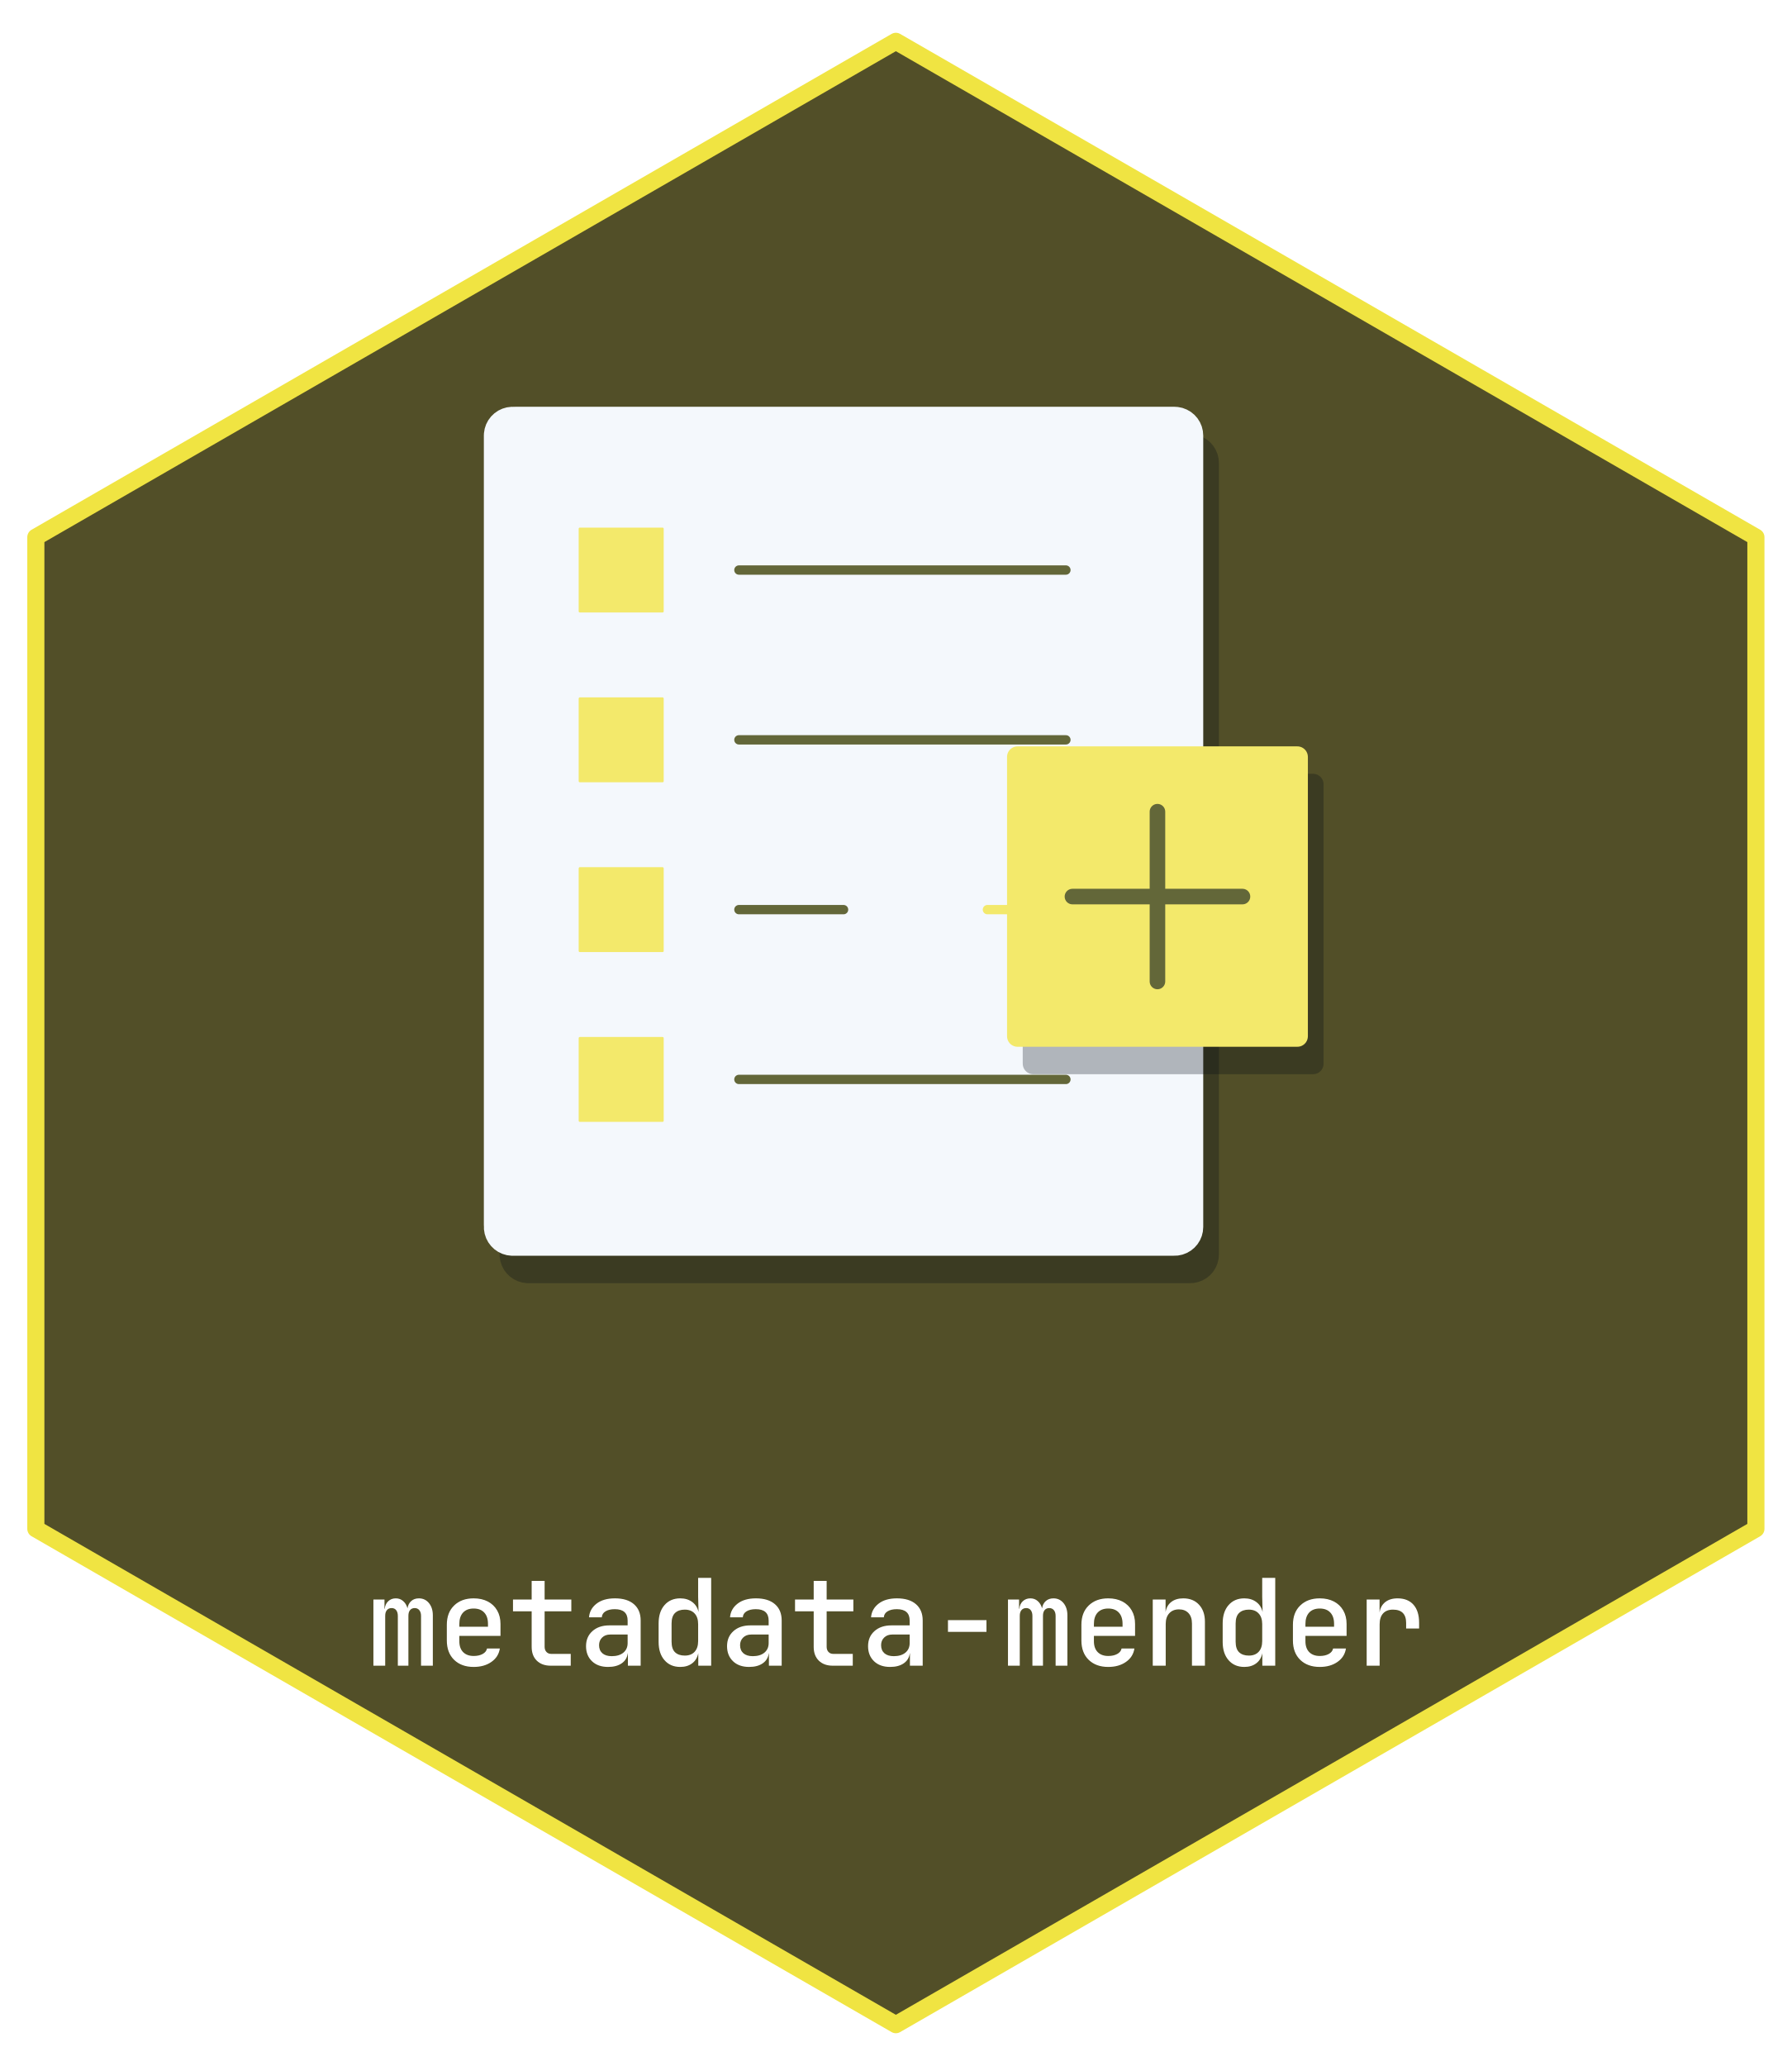
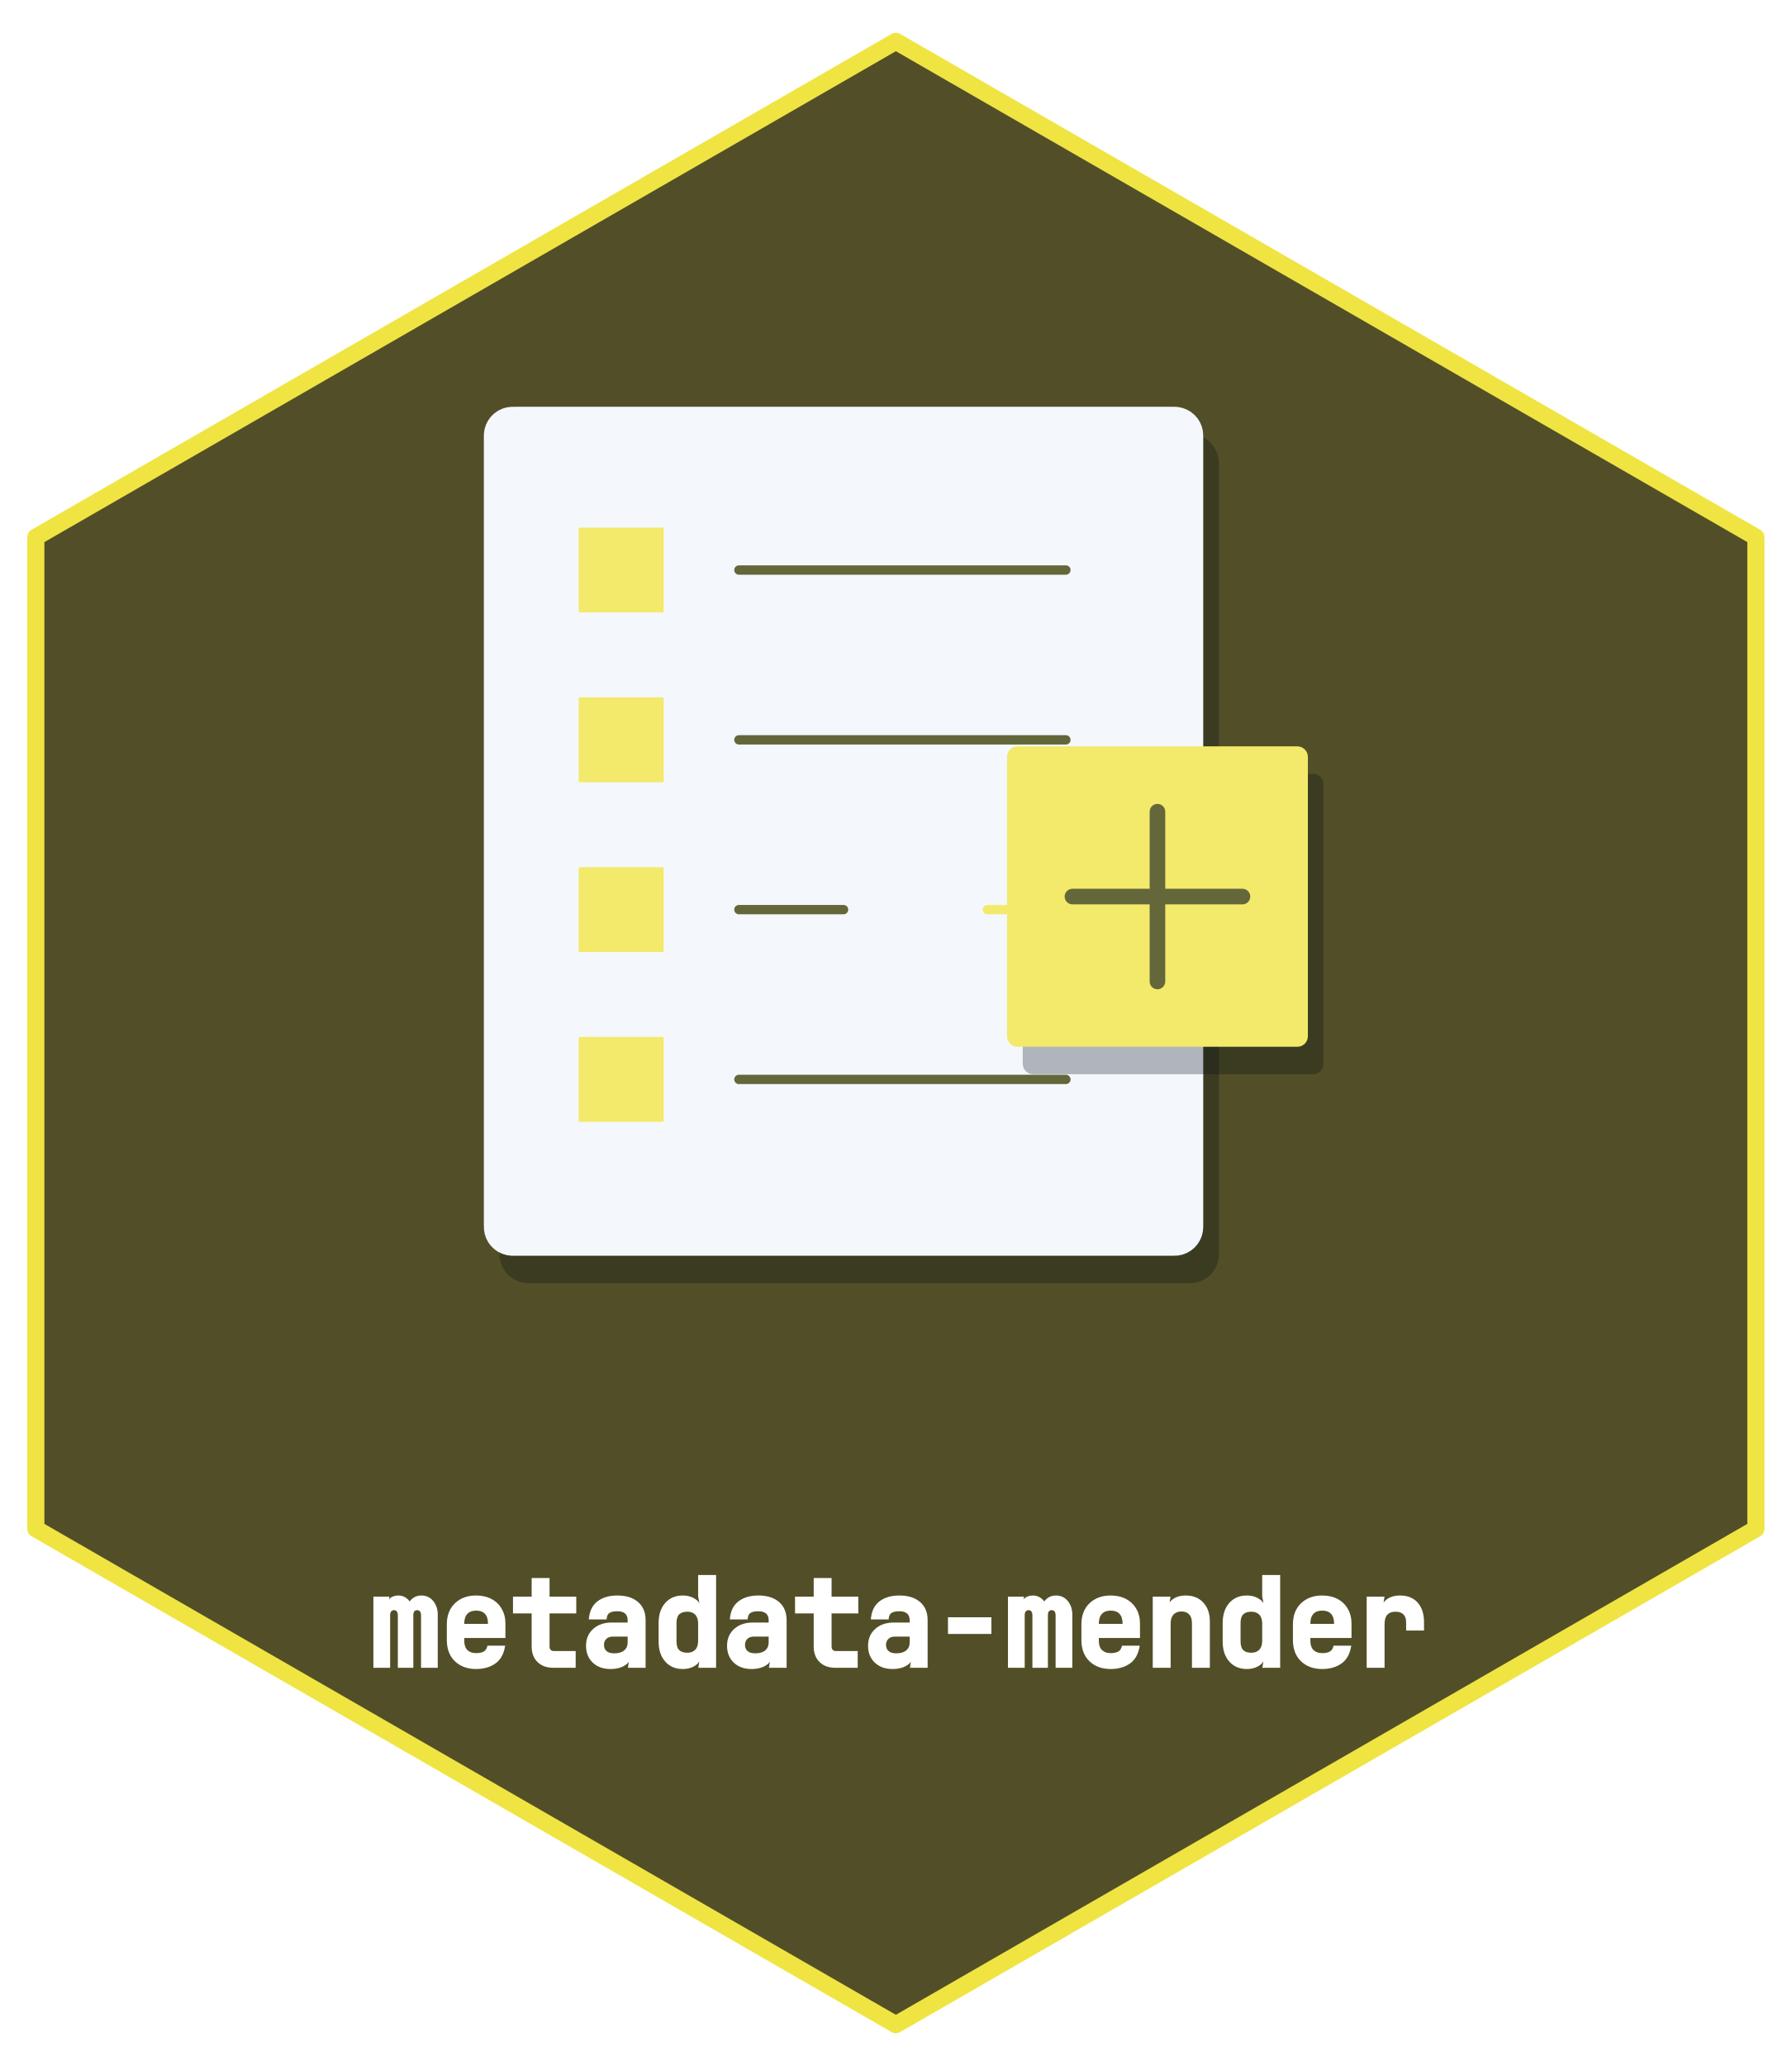
- <svg xmlns="http://www.w3.org/2000/svg" xmlns:xlink="http://www.w3.org/1999/xlink" width="432pt" height="498pt" viewBox="0 0 432 498">
+ <svg xmlns="http://www.w3.org/2000/svg" xmlns:xlink="http://www.w3.org/1999/xlink" width="432" height="498" viewBox="0 0 432 498">
  <defs>
    <g>
      <g id="glyph-0-0">
-         <path d="M 1.531 0 L 1.531 -15.953 L 4.203 -15.953 L 4.203 -13.719 L 4.266 -13.719 C 4.336 -14.469 4.613 -15.07 5.094 -15.531 C 5.582 -16 6.195 -16.234 6.938 -16.234 C 7.625 -16.234 8.211 -16.016 8.703 -15.578 C 9.203 -15.148 9.551 -14.566 9.75 -13.828 C 9.863 -14.566 10.16 -15.148 10.641 -15.578 C 11.129 -16.016 11.75 -16.234 12.5 -16.234 C 13.488 -16.234 14.297 -15.852 14.922 -15.094 C 15.547 -14.332 15.859 -13.352 15.859 -12.156 L 15.859 0 L 13.016 0 L 13.016 -12 C 13.016 -12.582 12.879 -13.039 12.609 -13.375 C 12.336 -13.719 11.961 -13.891 11.484 -13.891 C 11.004 -13.891 10.629 -13.723 10.359 -13.391 C 10.098 -13.066 9.969 -12.613 9.969 -12.031 L 9.969 0 L 7.422 0 L 7.422 -12 C 7.422 -12.582 7.289 -13.039 7.031 -13.375 C 6.77 -13.719 6.398 -13.891 5.922 -13.891 C 5.43 -13.891 5.051 -13.723 4.781 -13.391 C 4.508 -13.066 4.375 -12.613 4.375 -12.031 L 4.375 0 Z M 1.531 0 " />
+         <path d="M 1.531 0 L 1.531 -17.141 L 5.391 -17.141 L 4.859 -14.375 L 4.797 -14.375 C 4.535 -15.27 4.703 -16 5.297 -16.562 C 5.891 -17.133 6.633 -17.422 7.531 -17.422 C 8.363 -17.422 9.078 -17.16 9.672 -16.641 C 10.273 -16.117 10.477 -15.758 10.281 -15.562 C 10.07 -15.738 10.266 -16.094 10.859 -16.625 C 11.453 -17.156 12.195 -17.422 13.094 -17.422 C 14.27 -17.422 15.223 -16.977 15.953 -16.094 C 16.68 -15.207 17.047 -14.094 17.047 -12.75 L 17.047 0 L 13.016 0 L 13.016 -12.594 C 13.016 -13.039 12.93 -13.367 12.766 -13.578 C 12.598 -13.785 12.367 -13.891 12.078 -13.891 C 11.785 -13.891 11.555 -13.789 11.391 -13.594 C 11.234 -13.395 11.156 -13.07 11.156 -12.625 L 11.156 0 L 7.422 0 L 7.422 -12.594 C 7.422 -13.039 7.336 -13.367 7.172 -13.578 C 7.016 -13.785 6.797 -13.891 6.516 -13.891 C 6.211 -13.891 5.977 -13.785 5.812 -13.578 C 5.645 -13.379 5.562 -13.062 5.562 -12.625 L 5.562 0 Z M 1.531 0 " />
      </g>
      <g id="glyph-0-1">
-         <path d="M 8.703 0.297 C 6.742 0.297 5.176 -0.27 4 -1.406 C 2.82 -2.551 2.234 -4.113 2.234 -6.094 L 2.234 -9.859 C 2.234 -11.828 2.82 -13.379 4 -14.516 C 5.176 -15.66 6.742 -16.234 8.703 -16.234 C 10.016 -16.234 11.156 -15.977 12.125 -15.469 C 13.094 -14.957 13.844 -14.238 14.375 -13.312 C 14.906 -12.383 15.172 -11.301 15.172 -10.062 L 15.172 -7.188 L 5.25 -7.188 L 5.25 -5.891 C 5.25 -4.766 5.555 -3.891 6.172 -3.266 C 6.797 -2.648 7.641 -2.344 8.703 -2.344 C 9.566 -2.344 10.289 -2.504 10.875 -2.828 C 11.457 -3.148 11.805 -3.586 11.922 -4.141 L 15.016 -4.141 C 14.805 -2.785 14.125 -1.707 12.969 -0.906 C 11.82 -0.102 10.398 0.297 8.703 0.297 Z M 5.25 -10.062 L 5.25 -9.391 L 12.156 -9.391 L 12.156 -10.094 C 12.156 -11.27 11.852 -12.176 11.25 -12.812 C 10.656 -13.457 9.805 -13.781 8.703 -13.781 C 7.598 -13.781 6.742 -13.453 6.141 -12.797 C 5.547 -12.148 5.25 -11.238 5.25 -10.062 Z M 5.25 -10.062 " />
+         <path d="M 9.297 0.297 C 7.18 0.297 5.473 -0.328 4.172 -1.578 C 2.879 -2.836 2.234 -4.539 2.234 -6.688 L 2.234 -10.453 C 2.234 -12.586 2.879 -14.281 4.172 -15.531 C 5.473 -16.789 7.18 -17.422 9.297 -17.422 C 10.703 -17.422 11.938 -17.141 13 -16.578 C 14.062 -16.016 14.883 -15.223 15.469 -14.203 C 16.062 -13.18 16.359 -12 16.359 -10.656 L 16.359 -7.188 L 6.438 -7.188 L 6.438 -6.484 C 6.438 -5.523 6.688 -4.789 7.188 -4.281 C 7.695 -3.781 8.398 -3.531 9.297 -3.531 C 10.055 -3.531 10.664 -3.656 11.125 -3.906 C 11.582 -4.164 11.883 -4.641 12.031 -5.328 L 16.297 -5.328 C 15.992 -3.348 15.207 -1.914 13.938 -1.031 C 12.664 -0.145 11.117 0.297 9.297 0.297 Z M 6.438 -10.656 L 6.438 -10.578 L 12.156 -10.578 L 12.156 -10.688 C 12.156 -11.707 11.91 -12.477 11.422 -13 C 10.941 -13.52 10.234 -13.781 9.297 -13.781 C 8.367 -13.781 7.66 -13.516 7.172 -12.984 C 6.68 -12.453 6.438 -11.676 6.438 -10.656 Z M 6.438 -10.656 " />
      </g>
      <g id="glyph-0-2">
-         <path d="M 10.297 0 C 8.879 0 7.754 -0.406 6.922 -1.219 C 6.098 -2.031 5.688 -3.133 5.688 -4.531 L 5.688 -13.109 L 1.188 -13.109 L 1.188 -15.953 L 5.688 -15.953 L 5.688 -20.438 L 8.812 -20.438 L 8.812 -15.953 L 15.25 -15.953 L 15.25 -13.109 L 8.812 -13.109 L 8.812 -4.547 C 8.812 -4.047 8.957 -3.633 9.25 -3.312 C 9.539 -3 9.938 -2.844 10.438 -2.844 L 15.109 -2.844 L 15.109 0 Z M 10.297 0 " />
+         <path d="M 10.891 0 C 9.305 0 8.039 -0.461 7.094 -1.391 C 6.156 -2.316 5.688 -3.562 5.688 -5.125 L 5.688 -13.109 L 1.188 -13.109 L 1.188 -17.141 L 5.688 -17.141 L 5.688 -21.625 L 10 -21.625 L 10 -17.141 L 16.438 -17.141 L 16.438 -13.109 L 10 -13.109 L 10 -5.141 C 10 -4.797 10.086 -4.523 10.266 -4.328 C 10.453 -4.129 10.707 -4.031 11.031 -4.031 L 16.297 -4.031 L 16.297 0 Z M 10.891 0 " />
      </g>
      <g id="glyph-0-3">
-         <path d="M 7.109 0.297 C 5.484 0.297 4.191 -0.16 3.234 -1.078 C 2.273 -2.004 1.797 -3.211 1.797 -4.703 C 1.797 -6.203 2.305 -7.41 3.328 -8.328 C 4.359 -9.254 5.723 -9.719 7.422 -9.719 L 11.828 -9.719 L 11.828 -10.875 C 11.828 -12.707 10.797 -13.625 8.734 -13.625 C 7.805 -13.625 7.062 -13.453 6.5 -13.109 C 5.938 -12.766 5.633 -12.281 5.594 -11.656 L 2.516 -11.656 C 2.617 -12.988 3.219 -14.082 4.312 -14.938 C 5.414 -15.801 6.898 -16.234 8.766 -16.234 C 10.734 -16.234 12.258 -15.766 13.344 -14.828 C 14.426 -13.891 14.969 -12.582 14.969 -10.906 L 14.969 0 L 11.891 0 L 11.891 -2.984 L 11.859 -2.984 C 11.723 -1.961 11.238 -1.16 10.406 -0.578 C 9.57 0.004 8.473 0.297 7.109 0.297 Z M 8 -2.297 C 9.176 -2.297 10.109 -2.578 10.797 -3.141 C 11.484 -3.711 11.828 -4.484 11.828 -5.453 L 11.828 -7.516 L 7.656 -7.516 C 6.82 -7.516 6.16 -7.27 5.672 -6.781 C 5.18 -6.301 4.938 -5.688 4.938 -4.938 C 4.938 -4.125 5.203 -3.477 5.734 -3 C 6.273 -2.531 7.031 -2.297 8 -2.297 Z M 8 -2.297 " />
+         <path d="M 7.703 0.297 C 5.922 0.297 4.488 -0.219 3.406 -1.25 C 2.332 -2.289 1.797 -3.641 1.797 -5.297 C 1.797 -6.973 2.367 -8.328 3.516 -9.359 C 4.66 -10.391 6.16 -10.906 8.016 -10.906 L 11.828 -10.906 L 11.828 -11.469 C 11.828 -12.906 10.992 -13.625 9.328 -13.625 C 8.516 -13.625 7.895 -13.492 7.469 -13.234 C 7.039 -12.973 6.801 -12.445 6.75 -11.656 L 2.469 -11.656 C 2.613 -13.594 3.297 -15.035 4.516 -15.984 C 5.742 -16.941 7.359 -17.422 9.359 -17.422 C 11.473 -17.422 13.133 -16.895 14.344 -15.844 C 15.551 -14.801 16.156 -13.352 16.156 -11.5 L 16.156 0 L 11.891 0 L 12.453 -3.547 L 12.484 -3.547 C 12.691 -2.316 12.316 -1.367 11.359 -0.703 C 10.41 -0.035 9.191 0.297 7.703 0.297 Z M 8.594 -3.484 C 9.625 -3.484 10.422 -3.711 10.984 -4.172 C 11.547 -4.641 11.828 -5.266 11.828 -6.047 L 11.828 -7.516 L 8.25 -7.516 C 7.582 -7.516 7.062 -7.328 6.688 -6.953 C 6.312 -6.586 6.125 -6.113 6.125 -5.531 C 6.125 -4.895 6.328 -4.395 6.734 -4.031 C 7.148 -3.664 7.77 -3.484 8.594 -3.484 Z M 8.594 -3.484 " />
      </g>
      <g id="glyph-0-4">
-         <path d="M 7.516 0.297 C 5.93 0.297 4.664 -0.242 3.719 -1.328 C 2.77 -2.41 2.297 -3.875 2.297 -5.719 L 2.297 -10.203 C 2.297 -12.055 2.77 -13.523 3.719 -14.609 C 4.664 -15.691 5.93 -16.234 7.516 -16.234 C 8.648 -16.234 9.609 -15.941 10.391 -15.359 C 11.18 -14.785 11.691 -13.977 11.922 -12.938 L 11.828 -16.609 L 11.828 -21.172 L 14.969 -21.172 L 14.969 0 L 11.859 0 L 11.859 -3.016 C 11.648 -1.973 11.16 -1.16 10.391 -0.578 C 9.629 0.004 8.672 0.297 7.516 0.297 Z M 8.609 -2.438 C 9.617 -2.438 10.406 -2.738 10.969 -3.344 C 11.539 -3.957 11.828 -4.82 11.828 -5.938 L 11.828 -10.031 C 11.828 -11.133 11.539 -11.988 10.969 -12.594 C 10.406 -13.207 9.617 -13.516 8.609 -13.516 C 7.609 -13.516 6.828 -13.25 6.266 -12.719 C 5.703 -12.188 5.422 -11.336 5.422 -10.172 L 5.422 -5.797 C 5.422 -4.617 5.703 -3.766 6.266 -3.234 C 6.828 -2.703 7.609 -2.438 8.609 -2.438 Z M 8.609 -2.438 " />
+         <path d="M 8.109 0.297 C 6.348 0.297 4.938 -0.305 3.875 -1.516 C 2.82 -2.723 2.297 -4.32 2.297 -6.312 L 2.297 -10.797 C 2.297 -12.797 2.82 -14.398 3.875 -15.609 C 4.938 -16.816 6.348 -17.422 8.109 -17.422 C 9.367 -17.422 10.445 -17.086 11.344 -16.422 C 12.25 -15.766 12.641 -14.801 12.516 -13.531 L 11.828 -17.203 L 11.828 -22.359 L 16.156 -22.359 L 16.156 0 L 11.859 0 L 12.453 -3.609 C 12.598 -2.336 12.234 -1.367 11.359 -0.703 C 10.484 -0.035 9.398 0.297 8.109 0.297 Z M 9.203 -3.625 C 10.035 -3.625 10.68 -3.867 11.141 -4.359 C 11.598 -4.848 11.828 -5.57 11.828 -6.531 L 11.828 -10.625 C 11.828 -11.57 11.598 -12.289 11.141 -12.781 C 10.68 -13.27 10.035 -13.516 9.203 -13.516 C 8.359 -13.516 7.711 -13.305 7.266 -12.891 C 6.828 -12.473 6.609 -11.766 6.609 -10.766 L 6.609 -6.391 C 6.609 -5.379 6.828 -4.664 7.266 -4.25 C 7.711 -3.832 8.359 -3.625 9.203 -3.625 Z M 9.203 -3.625 " />
      </g>
      <g id="glyph-0-5">
-         <path d="M 4.062 -8.156 L 4.062 -10.984 L 13.344 -10.984 L 13.344 -8.156 Z M 4.062 -8.156 " />
+         <path d="M 4.062 -8.156 L 4.062 -12.172 L 14.531 -12.172 L 14.531 -8.156 Z M 4.062 -8.156 " />
      </g>
      <g id="glyph-0-6">
-         <path d="M 2.438 0 L 2.438 -15.953 L 5.531 -15.953 L 5.531 -12.906 C 5.688 -13.945 6.133 -14.758 6.875 -15.344 C 7.625 -15.938 8.598 -16.234 9.797 -16.234 C 11.391 -16.234 12.656 -15.723 13.594 -14.703 C 14.539 -13.691 15.016 -12.328 15.016 -10.609 L 15.016 0 L 11.891 0 L 11.891 -10.156 C 11.891 -11.25 11.609 -12.094 11.047 -12.688 C 10.484 -13.281 9.723 -13.578 8.766 -13.578 C 7.773 -13.578 6.992 -13.266 6.422 -12.641 C 5.848 -12.023 5.562 -11.164 5.562 -10.062 L 5.562 0 Z M 2.438 0 " />
+         <path d="M 2.438 0 L 2.438 -17.141 L 6.719 -17.141 L 6.125 -13.5 C 5.914 -14.75 6.238 -15.711 7.094 -16.391 C 7.957 -17.078 9.055 -17.422 10.391 -17.422 C 12.16 -17.422 13.57 -16.852 14.625 -15.719 C 15.676 -14.582 16.203 -13.078 16.203 -11.203 L 16.203 0 L 11.891 0 L 11.891 -10.75 C 11.891 -11.688 11.664 -12.391 11.219 -12.859 C 10.77 -13.336 10.148 -13.578 9.359 -13.578 C 8.547 -13.578 7.906 -13.328 7.438 -12.828 C 6.977 -12.328 6.75 -11.602 6.75 -10.656 L 6.75 0 Z M 2.438 0 " />
      </g>
      <g id="glyph-0-7">
-         <path d="M 3.016 0 L 3.016 -15.953 L 6.125 -15.953 L 6.125 -12.812 C 6.27 -13.875 6.719 -14.707 7.469 -15.312 C 8.227 -15.926 9.227 -16.234 10.469 -16.234 C 12.113 -16.234 13.391 -15.723 14.297 -14.703 C 15.203 -13.68 15.656 -12.238 15.656 -10.375 L 15.656 -8.969 L 12.531 -8.969 L 12.531 -10.297 C 12.531 -12.441 11.473 -13.516 9.359 -13.516 C 8.316 -13.516 7.52 -13.207 6.969 -12.594 C 6.414 -11.988 6.141 -11.109 6.141 -9.953 L 6.141 0 Z M 3.016 0 " />
+         <path d="M 3.016 0 L 3.016 -17.141 L 7.312 -17.141 L 6.719 -13.406 C 6.488 -14.676 6.812 -15.66 7.688 -16.359 C 8.562 -17.066 9.688 -17.422 11.062 -17.422 C 12.883 -17.422 14.301 -16.848 15.312 -15.703 C 16.332 -14.555 16.844 -12.977 16.844 -10.969 L 16.844 -8.969 L 12.531 -8.969 L 12.531 -10.891 C 12.531 -12.641 11.672 -13.516 9.953 -13.516 C 9.086 -13.516 8.43 -13.27 7.984 -12.781 C 7.547 -12.289 7.328 -11.547 7.328 -10.547 L 7.328 0 Z M 3.016 0 " />
      </g>
    </g>
  </defs>
  <path fill-rule="nonzero" fill="rgb(32.157%, 30.98%, 15.686%)" fill-opacity="1" stroke-width="4.125" stroke-linecap="round" stroke-linejoin="round" stroke="rgb(94.118%, 89.412%, 25.882%)" stroke-opacity="1" stroke-miterlimit="10" d="M 216 9.961 L 423.359 129.48 L 423.359 368.52 L 216 488.039 L 8.641 368.52 L 8.641 129.48 Z M 216 9.961 " />
  <path fill-rule="nonzero" fill="rgb(1.176%, 3.922%, 7.059%)" fill-opacity="0.278" d="M 127.383 309.305 L 286.957 309.305 L 286.676 309.301 L 287.793 309.254 L 288.887 309.031 L 289.93 308.637 L 290.898 308.078 L 291.762 307.371 L 292.504 306.535 L 293.098 305.594 L 293.535 304.566 L 293.805 303.48 L 293.895 302.367 L 293.895 111.602 L 293.805 110.488 L 293.535 109.406 L 293.098 108.379 L 292.504 107.434 L 291.762 106.598 L 290.898 105.891 L 289.93 105.332 L 288.887 104.938 L 287.793 104.715 L 286.957 104.664 L 127.383 104.664 L 128.219 104.715 L 127.105 104.668 L 125.996 104.805 L 124.922 105.113 L 123.914 105.594 L 122.996 106.227 L 122.191 107 L 121.52 107.895 L 121 108.883 L 120.648 109.941 L 120.469 111.043 L 120.445 111.602 L 120.445 302.367 L 120.469 301.809 L 120.469 302.926 L 120.648 304.027 L 121 305.086 L 121.52 306.078 L 122.191 306.969 L 122.996 307.742 L 123.914 308.375 L 124.922 308.855 L 125.996 309.164 L 127.105 309.301 Z M 127.383 309.305 " />
  <path fill-rule="nonzero" fill="rgb(95.686%, 97.255%, 98.824%)" fill-opacity="1" d="M 123.598 302.695 L 283.172 302.695 L 282.891 302.688 L 284.008 302.645 L 285.102 302.422 L 286.145 302.023 L 287.113 301.465 L 287.977 300.762 L 288.719 299.926 L 289.316 298.98 L 289.754 297.953 L 290.02 296.871 L 290.109 295.758 L 290.109 104.988 L 290.02 103.879 L 289.754 102.793 L 289.316 101.766 L 288.719 100.82 L 287.977 99.984 L 287.113 99.281 L 286.145 98.723 L 285.102 98.324 L 284.008 98.102 L 283.172 98.051 L 123.598 98.051 L 124.438 98.102 L 123.32 98.059 L 122.211 98.191 L 121.141 98.504 L 120.129 98.98 L 119.211 99.617 L 118.406 100.391 L 117.734 101.281 L 117.215 102.27 L 116.863 103.328 L 116.684 104.43 L 116.66 104.988 L 116.66 295.758 L 116.684 295.199 L 116.684 296.316 L 116.863 297.418 L 117.215 298.477 L 117.734 299.465 L 118.406 300.355 L 119.211 301.133 L 120.129 301.766 L 121.141 302.242 L 122.211 302.555 L 123.32 302.688 Z M 123.598 302.695 " />
  <path fill-rule="nonzero" fill="rgb(95.294%, 91.373%, 41.961%)" fill-opacity="1" d="M 139.812 147.637 L 159.738 147.637 L 159.727 147.637 L 159.773 147.637 L 159.816 147.629 L 159.859 147.609 L 159.898 147.586 L 159.938 147.559 L 159.965 147.523 L 159.992 147.484 L 160.008 147.441 L 160.02 147.398 L 160.023 147.352 L 160.023 127.461 L 160.02 127.414 L 160.008 127.371 L 159.992 127.328 L 159.965 127.289 L 159.938 127.254 L 159.898 127.227 L 159.859 127.203 L 159.816 127.184 L 159.773 127.176 L 139.812 127.176 L 139.848 127.176 L 139.801 127.176 L 139.754 127.18 L 139.711 127.191 L 139.668 127.211 L 139.629 127.238 L 139.598 127.27 L 139.57 127.309 L 139.547 127.348 L 139.535 127.391 L 139.523 127.461 L 139.523 147.352 L 139.527 147.328 L 139.527 147.375 L 139.535 147.422 L 139.547 147.465 L 139.57 147.504 L 139.598 147.543 L 139.629 147.574 L 139.668 147.602 L 139.711 147.621 L 139.754 147.633 L 139.801 147.637 Z M 139.812 147.637 " />
  <path fill="none" stroke-width="2.25" stroke-linecap="round" stroke-linejoin="round" stroke="rgb(38.824%, 40.392%, 22.353%)" stroke-opacity="1" stroke-miterlimit="10" d="M 178.156 137.406 L 256.996 137.406 " />
  <path fill-rule="nonzero" fill="rgb(95.294%, 91.373%, 41.961%)" fill-opacity="1" d="M 139.812 188.566 L 159.738 188.566 L 159.727 188.566 L 159.773 188.566 L 159.816 188.555 L 159.859 188.539 L 159.898 188.516 L 159.938 188.488 L 159.965 188.453 L 159.992 188.414 L 160.008 188.371 L 160.02 188.328 L 160.023 188.281 L 160.023 168.391 L 160.02 168.344 L 160.008 168.297 L 159.992 168.258 L 159.965 168.219 L 159.938 168.184 L 159.898 168.152 L 159.859 168.129 L 159.816 168.113 L 159.773 168.105 L 159.738 168.102 L 139.812 168.102 L 139.848 168.105 L 139.801 168.102 L 139.754 168.109 L 139.711 168.121 L 139.668 168.141 L 139.629 168.168 L 139.598 168.199 L 139.57 168.234 L 139.547 168.277 L 139.535 168.32 L 139.523 168.391 L 139.523 188.281 L 139.527 188.258 L 139.527 188.305 L 139.535 188.348 L 139.547 188.395 L 139.57 188.434 L 139.598 188.469 L 139.629 188.504 L 139.668 188.527 L 139.711 188.547 L 139.754 188.562 L 139.801 188.566 Z M 139.812 188.566 " />
  <path fill="none" stroke-width="2.25" stroke-linecap="round" stroke-linejoin="round" stroke="rgb(38.824%, 40.392%, 22.353%)" stroke-opacity="1" stroke-miterlimit="10" d="M 178.156 178.336 L 256.996 178.336 " />
  <path fill-rule="nonzero" fill="rgb(95.294%, 91.373%, 41.961%)" fill-opacity="1" d="M 139.812 229.496 L 159.738 229.496 L 159.727 229.496 L 159.773 229.492 L 159.816 229.484 L 159.859 229.469 L 159.898 229.445 L 159.938 229.414 L 159.965 229.383 L 159.992 229.344 L 160.008 229.301 L 160.02 229.254 L 160.023 229.211 L 160.023 209.316 L 160.02 209.273 L 160.008 209.227 L 159.992 209.184 L 159.965 209.145 L 159.938 209.109 L 159.898 209.082 L 159.859 209.059 L 159.816 209.043 L 159.773 209.035 L 159.738 209.031 L 139.812 209.031 L 139.848 209.035 L 139.801 209.031 L 139.754 209.035 L 139.711 209.051 L 139.668 209.07 L 139.629 209.098 L 139.598 209.129 L 139.57 209.164 L 139.547 209.207 L 139.535 209.25 L 139.527 209.293 L 139.523 209.316 L 139.523 229.211 L 139.527 229.188 L 139.527 229.23 L 139.535 229.277 L 139.547 229.32 L 139.57 229.363 L 139.598 229.398 L 139.629 229.43 L 139.668 229.457 L 139.711 229.477 L 139.754 229.488 L 139.801 229.496 Z M 139.812 229.496 " />
  <path fill="none" stroke-width="2.25" stroke-linecap="round" stroke-linejoin="round" stroke="rgb(38.824%, 40.392%, 22.353%)" stroke-opacity="1" stroke-miterlimit="10" d="M 178.156 219.262 L 203.387 219.262 " />
  <path fill-rule="nonzero" fill="rgb(95.294%, 91.373%, 41.961%)" fill-opacity="1" d="M 139.812 270.426 L 159.738 270.426 L 159.727 270.426 L 159.773 270.422 L 159.816 270.414 L 159.859 270.395 L 159.898 270.375 L 159.938 270.344 L 159.965 270.309 L 159.992 270.27 L 160.008 270.227 L 160.02 270.184 L 160.023 270.137 L 160.023 250.246 L 160.02 250.199 L 160.008 250.156 L 159.992 250.113 L 159.965 250.074 L 159.938 250.039 L 159.898 250.012 L 159.859 249.988 L 159.816 249.973 L 159.773 249.961 L 139.812 249.961 L 139.848 249.961 L 139.801 249.961 L 139.754 249.965 L 139.711 249.977 L 139.668 250 L 139.629 250.023 L 139.598 250.055 L 139.57 250.094 L 139.547 250.133 L 139.535 250.176 L 139.523 250.246 L 139.523 270.137 L 139.527 270.113 L 139.527 270.16 L 139.535 270.207 L 139.547 270.25 L 139.57 270.289 L 139.598 270.328 L 139.629 270.359 L 139.668 270.387 L 139.711 270.406 L 139.754 270.418 L 139.801 270.426 Z M 139.812 270.426 " />
  <path fill="none" stroke-width="2.25" stroke-linecap="round" stroke-linejoin="round" stroke="rgb(38.824%, 40.392%, 22.353%)" stroke-opacity="1" stroke-miterlimit="10" d="M 178.156 260.191 L 256.996 260.191 " />
  <path fill-rule="nonzero" fill="rgb(1.176%, 3.922%, 7.059%)" fill-opacity="0.278" d="M 249.125 258.934 L 316.59 258.934 L 316.484 258.93 L 316.895 258.914 L 317.293 258.832 L 317.676 258.688 L 318.027 258.484 L 318.344 258.227 L 318.613 257.922 L 318.832 257.574 L 318.992 257.199 L 319.09 256.805 L 319.121 256.398 L 319.121 189.055 L 319.09 188.648 L 318.992 188.254 L 318.832 187.879 L 318.613 187.531 L 318.344 187.227 L 318.027 186.969 L 317.676 186.766 L 317.293 186.621 L 316.895 186.539 L 316.59 186.52 L 249.125 186.52 L 249.43 186.539 L 249.023 186.523 L 248.617 186.57 L 248.227 186.684 L 247.855 186.859 L 247.52 187.094 L 247.227 187.375 L 246.98 187.699 L 246.793 188.062 L 246.664 188.449 L 246.598 188.852 L 246.59 189.055 L 246.59 256.398 L 246.598 256.195 L 246.598 256.602 L 246.664 257.004 L 246.793 257.391 L 246.98 257.754 L 247.227 258.078 L 247.52 258.363 L 247.855 258.594 L 248.227 258.77 L 248.617 258.883 L 249.023 258.93 Z M 249.125 258.934 " />
  <path fill-rule="nonzero" fill="rgb(95.294%, 91.373%, 41.961%)" fill-opacity="1" d="M 245.34 252.32 L 312.805 252.32 L 312.703 252.32 L 313.109 252.301 L 313.508 252.223 L 313.891 252.078 L 314.242 251.871 L 314.559 251.613 L 314.832 251.309 L 315.047 250.965 L 315.207 250.59 L 315.305 250.191 L 315.34 249.785 L 315.34 182.445 L 315.305 182.035 L 315.207 181.641 L 315.047 181.266 L 314.832 180.922 L 314.559 180.617 L 314.242 180.359 L 313.891 180.152 L 313.508 180.008 L 313.109 179.926 L 312.805 179.91 L 245.34 179.91 L 245.645 179.926 L 245.238 179.91 L 244.832 179.961 L 244.441 180.074 L 244.074 180.25 L 243.738 180.48 L 243.441 180.762 L 243.199 181.09 L 243.008 181.449 L 242.879 181.836 L 242.812 182.238 L 242.805 182.445 L 242.805 249.785 L 242.812 249.582 L 242.812 249.992 L 242.879 250.395 L 243.008 250.781 L 243.199 251.141 L 243.441 251.469 L 243.738 251.75 L 244.074 251.98 L 244.441 252.156 L 244.832 252.27 L 245.238 252.32 Z M 245.34 252.32 " />
  <path fill="none" stroke-width="3.75" stroke-linecap="round" stroke-linejoin="round" stroke="rgb(38.824%, 40.392%, 22.353%)" stroke-opacity="1" stroke-miterlimit="10" d="M 258.574 216.113 L 299.57 216.113 " />
  <path fill="none" stroke-width="3.75" stroke-linecap="round" stroke-linejoin="round" stroke="rgb(38.824%, 40.392%, 22.353%)" stroke-opacity="1" stroke-miterlimit="10" d="M 279.07 236.578 L 279.07 195.652 " />
  <path fill="none" stroke-width="2.25" stroke-linecap="round" stroke-linejoin="round" stroke="rgb(95.294%, 91.373%, 41.961%)" stroke-opacity="1" stroke-dasharray="9 9" stroke-miterlimit="10" d="M 238.074 219.262 L 247.535 219.262 " />
  <g fill="rgb(100%, 100%, 100%)" fill-opacity="1">
-     <use xlink:href="#glyph-0-0" x="88.5" y="401.51" />
-     <use xlink:href="#glyph-0-1" x="105.5" y="401.51" />
-     <use xlink:href="#glyph-0-2" x="122.5" y="401.51" />
-     <use xlink:href="#glyph-0-3" x="139.5" y="401.51" />
-     <use xlink:href="#glyph-0-4" x="156.5" y="401.51" />
-     <use xlink:href="#glyph-0-3" x="173.5" y="401.51" />
-     <use xlink:href="#glyph-0-2" x="190.5" y="401.51" />
-     <use xlink:href="#glyph-0-3" x="207.5" y="401.51" />
-     <use xlink:href="#glyph-0-5" x="224.5" y="401.51" />
-     <use xlink:href="#glyph-0-0" x="241.5" y="401.51" />
-     <use xlink:href="#glyph-0-1" x="258.5" y="401.51" />
-     <use xlink:href="#glyph-0-6" x="275.5" y="401.51" />
-     <use xlink:href="#glyph-0-4" x="292.5" y="401.51" />
-     <use xlink:href="#glyph-0-1" x="309.5" y="401.51" />
-     <use xlink:href="#glyph-0-7" x="326.5" y="401.51" />
+     <use xlink:href="#glyph-0-0" x="88.5" y="402.01" />
+     <use xlink:href="#glyph-0-1" x="105.5" y="402.01" />
+     <use xlink:href="#glyph-0-2" x="122.5" y="402.01" />
+     <use xlink:href="#glyph-0-3" x="139.5" y="402.01" />
+     <use xlink:href="#glyph-0-4" x="156.5" y="402.01" />
+     <use xlink:href="#glyph-0-3" x="173.5" y="402.01" />
+     <use xlink:href="#glyph-0-2" x="190.5" y="402.01" />
+     <use xlink:href="#glyph-0-3" x="207.5" y="402.01" />
+     <use xlink:href="#glyph-0-5" x="224.5" y="402.01" />
+     <use xlink:href="#glyph-0-0" x="241.5" y="402.01" />
+     <use xlink:href="#glyph-0-1" x="258.5" y="402.01" />
+     <use xlink:href="#glyph-0-6" x="275.5" y="402.01" />
+     <use xlink:href="#glyph-0-4" x="292.5" y="402.01" />
+     <use xlink:href="#glyph-0-1" x="309.5" y="402.01" />
+     <use xlink:href="#glyph-0-7" x="326.5" y="402.01" />
  </g>
</svg>
